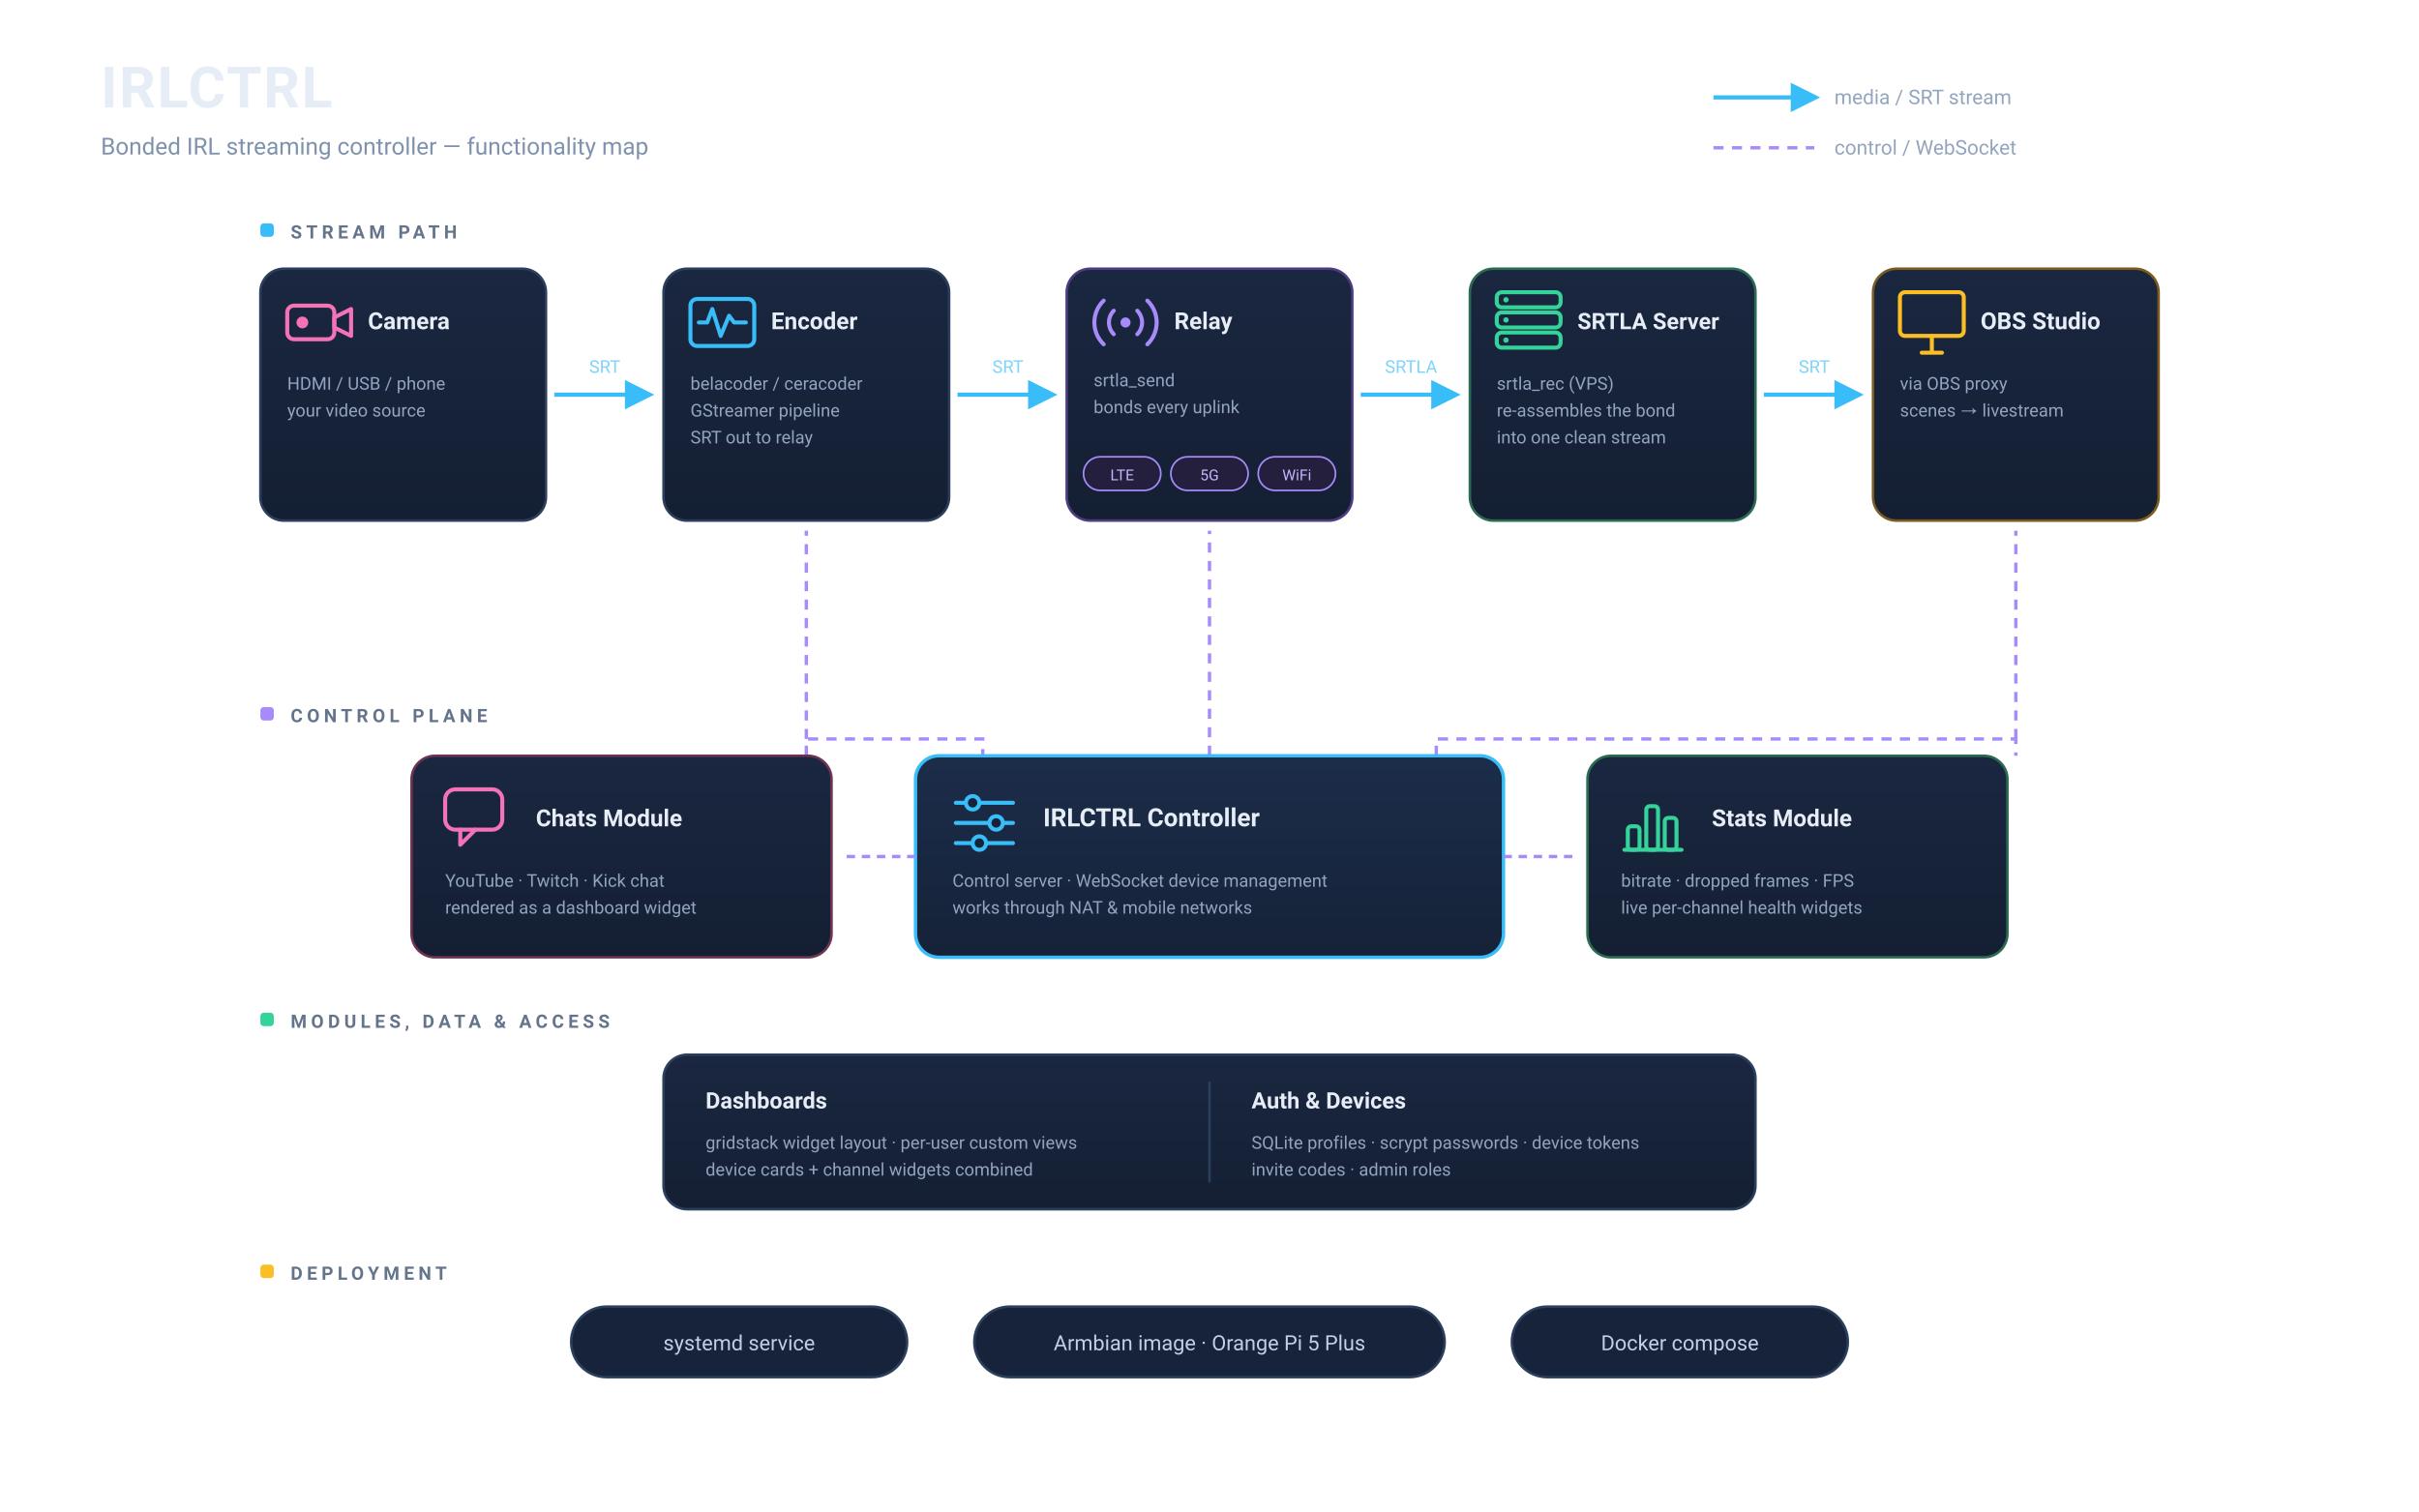
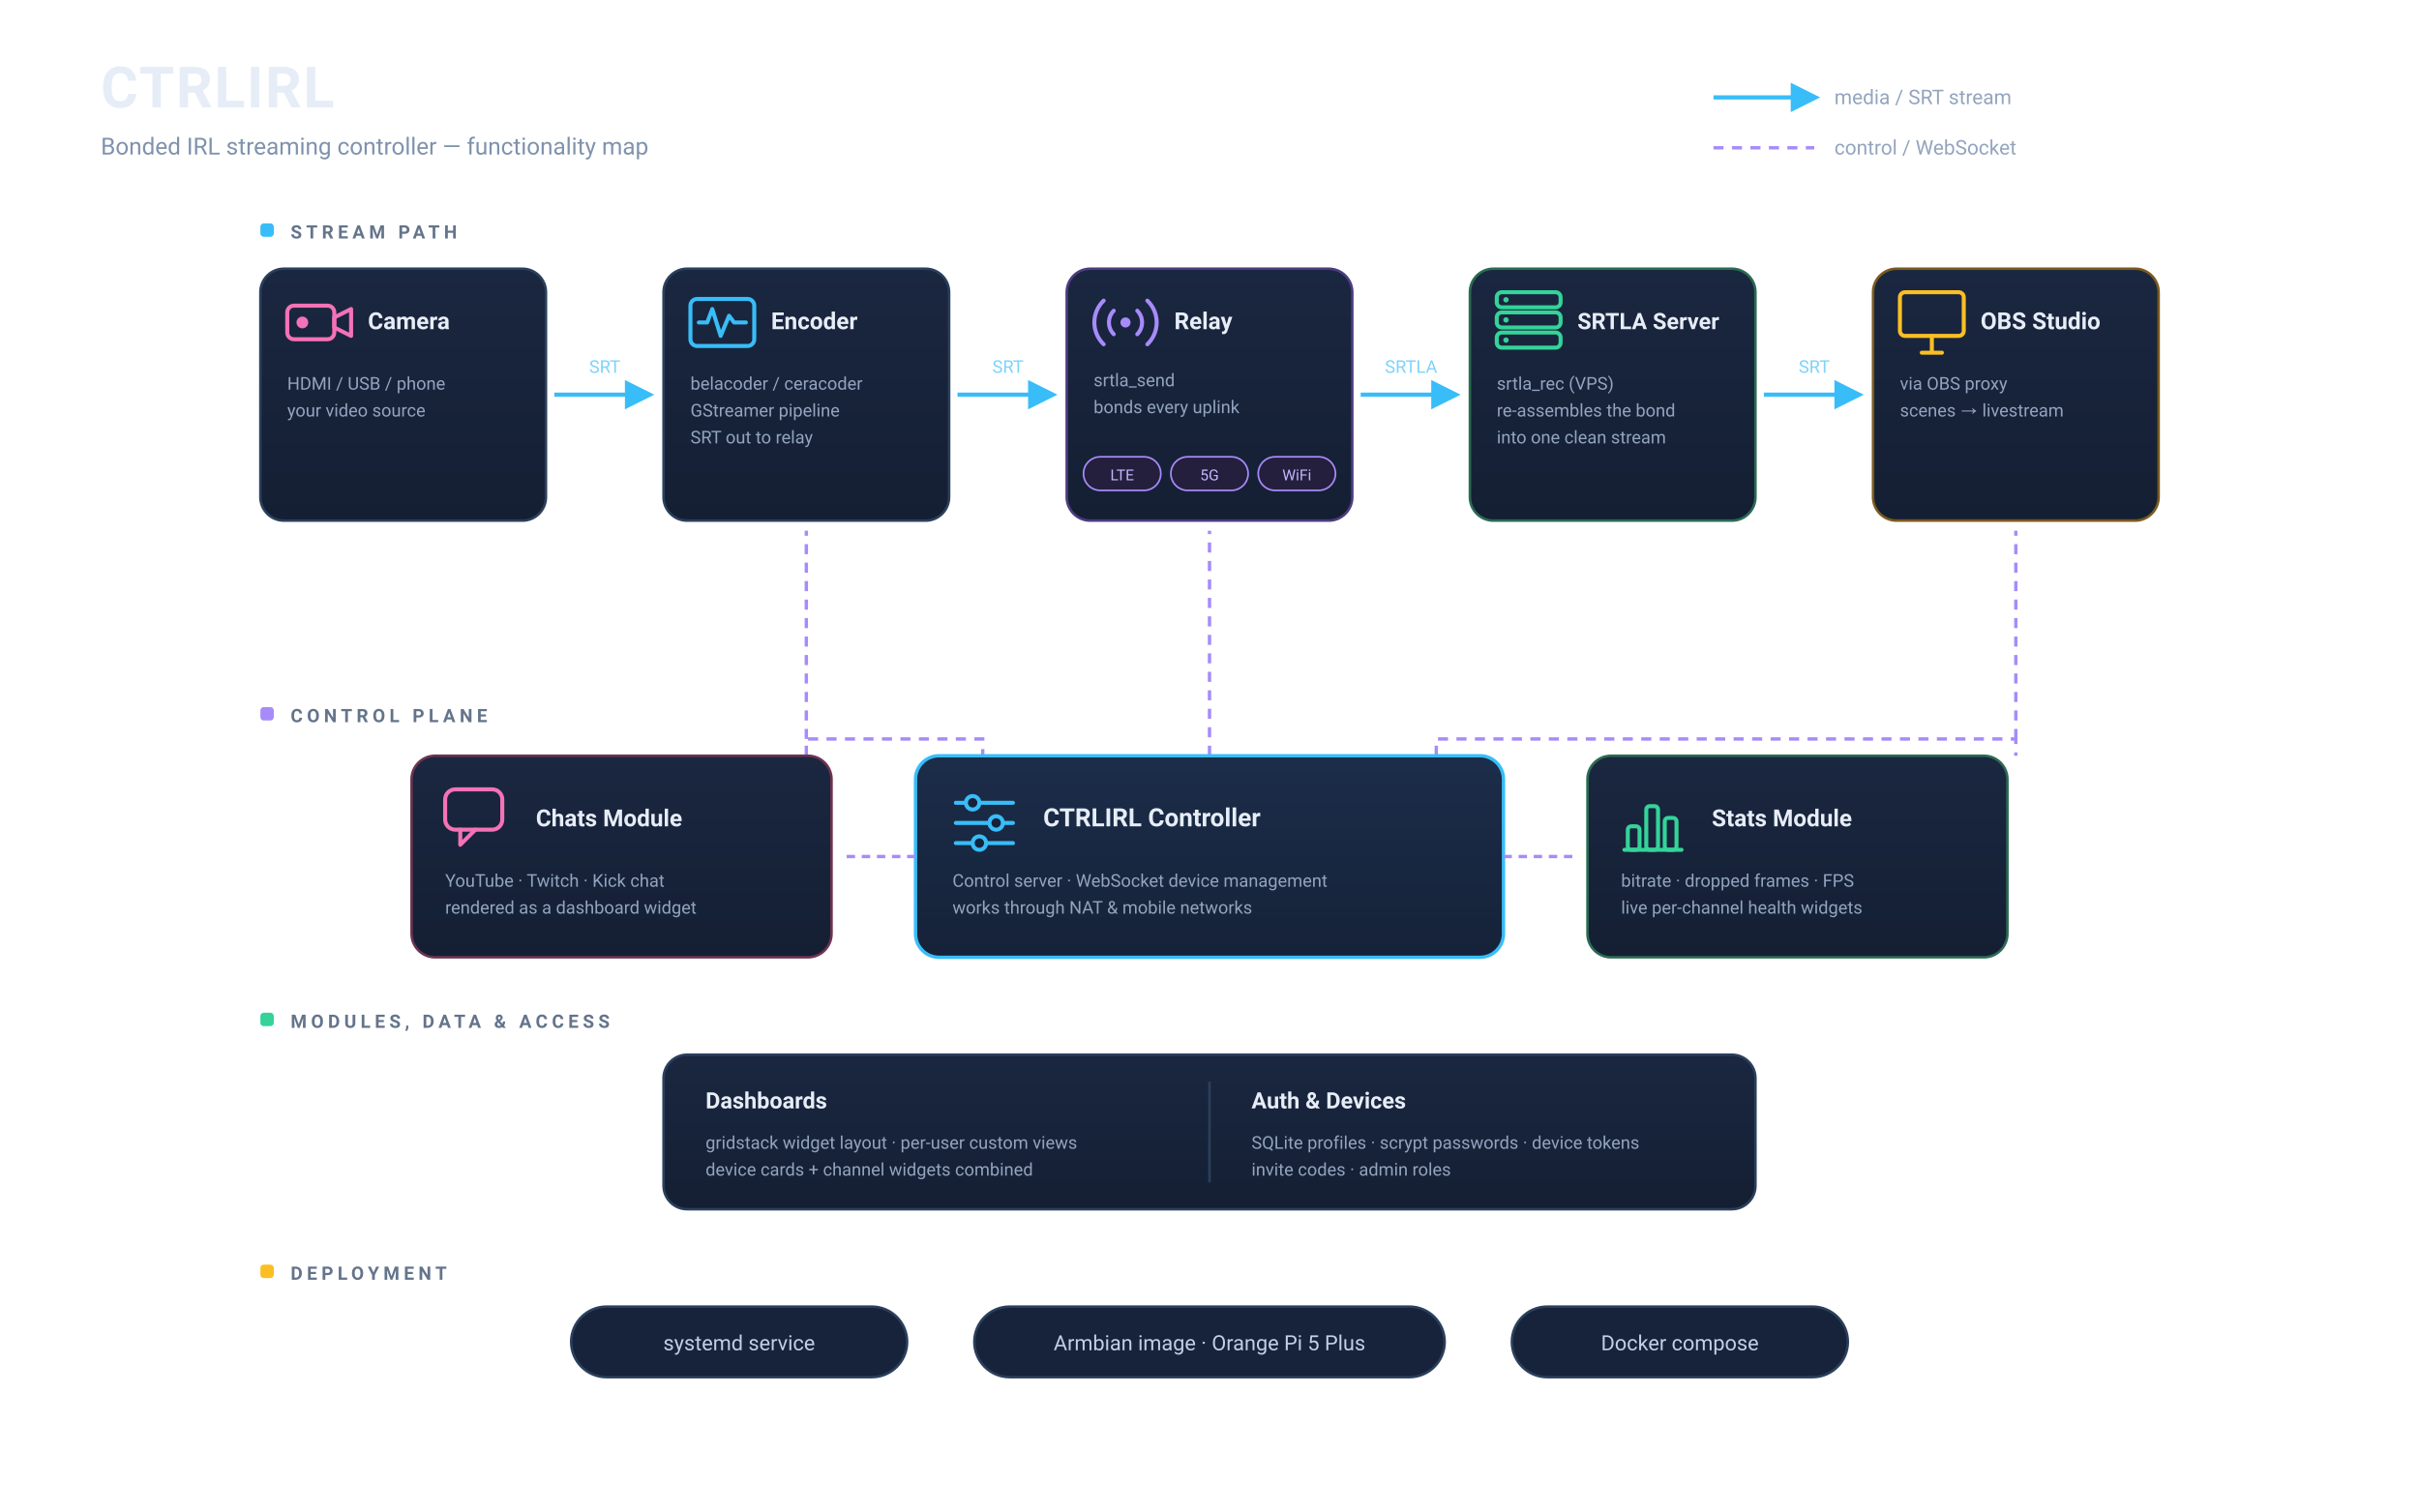
<svg xmlns="http://www.w3.org/2000/svg" width="1440" height="900" viewBox="0 0 1440 900" font-family="'Segoe UI',Roboto,Helvetica,Arial,sans-serif">
  <defs>
    <linearGradient id="bg" x1="0" y1="0" x2="1" y2="1">
      <stop offset="0%" stop-color="#0a1120" />
      <stop offset="100%" stop-color="#111c2f" />
    </linearGradient>
    <linearGradient id="boxg" x1="0" y1="0" x2="0" y2="1">
      <stop offset="0%" stop-color="#1a2740" />
      <stop offset="100%" stop-color="#141f33" />
    </linearGradient>
    <linearGradient id="ctrlg" x1="0" y1="0" x2="0" y2="1">
      <stop offset="0%" stop-color="#1c2d4a" />
      <stop offset="100%" stop-color="#152238" />
    </linearGradient>
    <marker id="ar" viewBox="0 0 10 10" refX="8" refY="5" markerWidth="7" markerHeight="7" orient="auto">
      <path d="M0,0 L10,5 L0,10 Z" fill="#38bdf8" />
    </marker>
  </defs>
-   <text x="60" y="64" font-size="34" font-weight="700" fill="#e6edf7" letter-spacing="1">IRLCTRL</text>
+   <text x="60" y="64" font-size="34" font-weight="700" fill="#e6edf7" letter-spacing="1">CTRLIRL</text>
  <text x="60" y="92" font-size="14" fill="#7f92ad">Bonded IRL streaming controller — functionality
    map</text>
  <line x1="1020" y1="58" x2="1080" y2="58" stroke="#38bdf8" stroke-width="2.5" marker-end="url(#ar)" />
  <text x="1092" y="62" font-size="12" fill="#93a4bd">media / SRT stream</text>
  <line x1="1020" y1="88" x2="1080" y2="88" stroke="#a78bfa" stroke-width="2" stroke-dasharray="6 5" />
  <text x="1092" y="92" font-size="12" fill="#93a4bd">control / WebSocket</text>
  <rect x="155" y="133" width="8" height="8" rx="2" fill="#38bdf8" />
  <text x="173" y="142" font-size="11" font-weight="700" fill="#64748b" letter-spacing="2.5">STREAM
    PATH</text>
  <rect x="155" y="160" width="170" height="150" rx="14" fill="url(#boxg)" stroke="#2b3f5c" stroke-width="1.5" />
  <g transform="translate(171,174)" stroke="#f472b6" stroke-width="2.4" fill="none" stroke-linecap="round" stroke-linejoin="round">
    <rect x="0" y="8" width="28" height="20" rx="4" />
    <path d="M28 15 L38 10 L38 26 L28 21 Z" />
    <circle cx="9" cy="18" r="3.5" fill="#f472b6" stroke="none" />
  </g>
  <text x="219" y="196" font-size="14" font-weight="700" fill="#e6edf7">Camera</text>
  <text x="171" y="232" font-size="10.5" fill="#93a4bd">HDMI / USB / phone</text>
  <text x="171" y="248" font-size="10.5" fill="#93a4bd">your video source</text>
  <line x1="330" y1="235" x2="386" y2="235" stroke="#38bdf8" stroke-width="2.5" marker-end="url(#ar)" />
  <text x="360" y="222" font-size="10.5" fill="#7dd3fc" text-anchor="middle">SRT</text>
  <rect x="395" y="160" width="170" height="150" rx="14" fill="url(#boxg)" stroke="#2b3f5c" stroke-width="1.5" />
  <g transform="translate(411,176)" stroke="#38bdf8" stroke-width="2.4" fill="none" stroke-linecap="round" stroke-linejoin="round">
    <rect x="0" y="2" width="38" height="28" rx="4" />
    <path d="M5 16 L10 16 L13 8 L18 24 L23 12 L26 16 L33 16" />
  </g>
  <text x="459" y="196" font-size="14" font-weight="700" fill="#e6edf7">Encoder</text>
  <text x="411" y="232" font-size="10.5" fill="#93a4bd">belacoder / ceracoder</text>
  <text x="411" y="248" font-size="10.5" fill="#93a4bd">GStreamer pipeline</text>
  <text x="411" y="264" font-size="10.5" fill="#93a4bd">SRT out to relay</text>
  <line x1="570" y1="235" x2="626" y2="235" stroke="#38bdf8" stroke-width="2.5" marker-end="url(#ar)" />
  <text x="600" y="222" font-size="10.5" fill="#7dd3fc" text-anchor="middle">SRT</text>
  <rect x="635" y="160" width="170" height="150" rx="14" fill="url(#boxg)" stroke="#4c3d80" stroke-width="1.5" />
  <g transform="translate(651,176)" stroke="#a78bfa" stroke-width="2.4" fill="none" stroke-linecap="round" stroke-linejoin="round">
    <circle cx="19" cy="16" r="3" fill="#a78bfa" stroke="none" />
    <path d="M12 9 A 10 10 0 0 0 12 23" />
    <path d="M26 9 A 10 10 0 0 1 26 23" />
    <path d="M6 3 A 18 18 0 0 0 6 29" />
    <path d="M32 3 A 18 18 0 0 1 32 29" />
  </g>
  <text x="699" y="196" font-size="14" font-weight="700" fill="#e6edf7">Relay</text>
  <text x="651" y="230" font-size="10.5" fill="#93a4bd">srtla_send</text>
  <text x="651" y="246" font-size="10.5" fill="#93a4bd">bonds every uplink</text>
  <rect x="645" y="272" width="46" height="20" rx="10" fill="#241f3d" stroke="#a78bfa" stroke-width="1" />
  <text x="668" y="286" font-size="9" fill="#c4b5fd" text-anchor="middle">LTE</text>
  <rect x="697" y="272" width="46" height="20" rx="10" fill="#241f3d" stroke="#a78bfa" stroke-width="1" />
  <text x="720" y="286" font-size="9" fill="#c4b5fd" text-anchor="middle">5G</text>
  <rect x="749" y="272" width="46" height="20" rx="10" fill="#241f3d" stroke="#a78bfa" stroke-width="1" />
  <text x="772" y="286" font-size="9" fill="#c4b5fd" text-anchor="middle">WiFi</text>
  <line x1="810" y1="235" x2="866" y2="235" stroke="#38bdf8" stroke-width="2.5" marker-end="url(#ar)" />
  <text x="840" y="222" font-size="10.5" fill="#7dd3fc" text-anchor="middle">SRTLA</text>
  <rect x="875" y="160" width="170" height="150" rx="14" fill="url(#boxg)" stroke="#2b6b52" stroke-width="1.5" />
  <g transform="translate(891,174)" stroke="#34d399" stroke-width="2.4" fill="none" stroke-linecap="round" stroke-linejoin="round">
    <rect x="0" y="0" width="38" height="9" rx="3" />
    <rect x="0" y="12" width="38" height="9" rx="3" />
    <rect x="0" y="24" width="38" height="9" rx="3" />
    <circle cx="5.5" cy="4.5" r="1.6" fill="#34d399" stroke="none" />
    <circle cx="5.5" cy="16.5" r="1.6" fill="#34d399" stroke="none" />
    <circle cx="5.5" cy="28.5" r="1.6" fill="#34d399" stroke="none" />
  </g>
  <text x="939" y="196" font-size="13.5" font-weight="700" fill="#e6edf7">SRTLA Server</text>
  <text x="891" y="232" font-size="10.5" fill="#93a4bd">srtla_rec (VPS)</text>
  <text x="891" y="248" font-size="10.5" fill="#93a4bd">re-assembles the bond</text>
  <text x="891" y="264" font-size="10.5" fill="#93a4bd">into one clean stream</text>
  <line x1="1050" y1="235" x2="1106" y2="235" stroke="#38bdf8" stroke-width="2.5" marker-end="url(#ar)" />
  <text x="1080" y="222" font-size="10.5" fill="#7dd3fc" text-anchor="middle">SRT</text>
  <rect x="1115" y="160" width="170" height="150" rx="14" fill="url(#boxg)" stroke="#7a5a1e" stroke-width="1.5" />
  <g transform="translate(1131,174)" stroke="#fbbf24" stroke-width="2.4" fill="none" stroke-linecap="round" stroke-linejoin="round">
    <rect x="0" y="0" width="38" height="26" rx="3" />
    <path d="M13 36 L25 36 M19 26 L19 36" />
  </g>
  <text x="1179" y="196" font-size="14" font-weight="700" fill="#e6edf7">OBS Studio</text>
  <text x="1131" y="232" font-size="10.5" fill="#93a4bd">via OBS proxy</text>
  <text x="1131" y="248" font-size="10.5" fill="#93a4bd">scenes → livestream</text>
  <rect x="155" y="421" width="8" height="8" rx="2" fill="#a78bfa" />
  <text x="173" y="430" font-size="11" font-weight="700" fill="#64748b" letter-spacing="2.5">CONTROL
    PLANE</text>
  <path d="M480 450 L480 440 L585 440 L585 450" fill="none" stroke="#a78bfa" stroke-width="2" stroke-dasharray="6 5" />
  <line x1="480" y1="440" x2="480" y2="316" stroke="#a78bfa" stroke-width="2" stroke-dasharray="6 5" />
  <line x1="720" y1="450" x2="720" y2="316" stroke="#a78bfa" stroke-width="2" stroke-dasharray="6 5" />
  <path d="M855 450 L855 440 L1200 440 L1200 450" fill="none" stroke="#a78bfa" stroke-width="2" stroke-dasharray="6 5" />
  <line x1="1200" y1="440" x2="1200" y2="316" stroke="#a78bfa" stroke-width="2" stroke-dasharray="6 5" />
  <rect x="245" y="450" width="250" height="120" rx="14" fill="url(#boxg)" stroke="#6d3350" stroke-width="1.5" />
  <g transform="translate(265,470)" stroke="#f472b6" stroke-width="2.4" fill="none" stroke-linecap="round" stroke-linejoin="round">
    <rect x="0" y="0" width="34" height="24" rx="6" />
    <path d="M9 24 L9 33 L18 24" />
  </g>
  <text x="319" y="492" font-size="14" font-weight="700" fill="#e6edf7">Chats Module</text>
  <text x="265" y="528" font-size="10.5" fill="#93a4bd">YouTube · Twitch · Kick chat</text>
  <text x="265" y="544" font-size="10.5" fill="#93a4bd">rendered as a dashboard widget</text>
  <rect x="545" y="450" width="350" height="120" rx="14" fill="url(#ctrlg)" stroke="#38bdf8" stroke-width="2" />
  <g transform="translate(567,470)" stroke="#38bdf8" stroke-width="2.4" fill="none" stroke-linecap="round" stroke-linejoin="round">
    <path d="M2 8 L36 8 M2 20 L36 20 M2 32 L36 32" />
    <circle cx="12" cy="8" r="4" fill="#152238" />
    <circle cx="26" cy="20" r="4" fill="#152238" />
    <circle cx="16" cy="32" r="4" fill="#152238" />
  </g>
-   <text x="621" y="492" font-size="15" font-weight="700" fill="#e6edf7">IRLCTRL Controller</text>
+   <text x="621" y="492" font-size="15" font-weight="700" fill="#e6edf7">CTRLIRL Controller</text>
  <text x="567" y="528" font-size="10.5" fill="#93a4bd">Control server · WebSocket device management</text>
  <text x="567" y="544" font-size="10.5" fill="#93a4bd">works through NAT &amp; mobile networks</text>
  <line x1="545" y1="510" x2="500" y2="510" stroke="#a78bfa" stroke-width="2" stroke-dasharray="5 4" />
  <line x1="895" y1="510" x2="940" y2="510" stroke="#a78bfa" stroke-width="2" stroke-dasharray="5 4" />
  <rect x="945" y="450" width="250" height="120" rx="14" fill="url(#boxg)" stroke="#2b6b52" stroke-width="1.5" />
  <g transform="translate(965,472)" stroke="#34d399" stroke-width="2.4" fill="none" stroke-linecap="round" stroke-linejoin="round">
    <path d="M2 34 L36 34" />
    <rect x="4" y="20" width="7" height="14" rx="2" />
    <rect x="15" y="8" width="7" height="26" rx="2" />
    <rect x="26" y="15" width="7" height="19" rx="2" />
  </g>
  <text x="1019" y="492" font-size="14" font-weight="700" fill="#e6edf7">Stats Module</text>
  <text x="965" y="528" font-size="10.5" fill="#93a4bd">bitrate · dropped frames · FPS</text>
  <text x="965" y="544" font-size="10.5" fill="#93a4bd">live per-channel health widgets</text>
  <rect x="155" y="603" width="8" height="8" rx="2" fill="#34d399" />
  <text x="173" y="612" font-size="11" font-weight="700" fill="#64748b" letter-spacing="2.5">MODULES,
    DATA &amp; ACCESS</text>
  <rect x="395" y="628" width="650" height="92" rx="14" fill="url(#boxg)" stroke="#2b3f5c" stroke-width="1.5" />
  <line x1="720" y1="644" x2="720" y2="704" stroke="#2b3f5c" stroke-width="1.5" />
  <text x="420" y="660" font-size="13.5" font-weight="700" fill="#e6edf7">Dashboards</text>
  <text x="420" y="684" font-size="10.5" fill="#93a4bd">gridstack widget layout · per-user custom
    views</text>
  <text x="420" y="700" font-size="10.5" fill="#93a4bd">device cards + channel widgets combined</text>
  <text x="745" y="660" font-size="13.5" font-weight="700" fill="#e6edf7">Auth &amp; Devices</text>
  <text x="745" y="684" font-size="10.5" fill="#93a4bd">SQLite profiles · scrypt passwords · device
    tokens</text>
  <text x="745" y="700" font-size="10.5" fill="#93a4bd">invite codes · admin roles</text>
  <rect x="155" y="753" width="8" height="8" rx="2" fill="#fbbf24" />
  <text x="173" y="762" font-size="11" font-weight="700" fill="#64748b" letter-spacing="2.5">
    DEPLOYMENT</text>
  <rect x="340" y="778" width="200" height="42" rx="21" fill="#16233a" stroke="#2b3f5c" stroke-width="1.5" />
  <text x="440" y="804" font-size="12.5" fill="#c3d0e4" text-anchor="middle">systemd service</text>
  <rect x="580" y="778" width="280" height="42" rx="21" fill="#16233a" stroke="#2b3f5c" stroke-width="1.5" />
  <text x="720" y="804" font-size="12.5" fill="#c3d0e4" text-anchor="middle">Armbian image · Orange
    Pi 5 Plus</text>
  <rect x="900" y="778" width="200" height="42" rx="21" fill="#16233a" stroke="#2b3f5c" stroke-width="1.5" />
  <text x="1000" y="804" font-size="12.5" fill="#c3d0e4" text-anchor="middle">Docker compose</text>
</svg>
